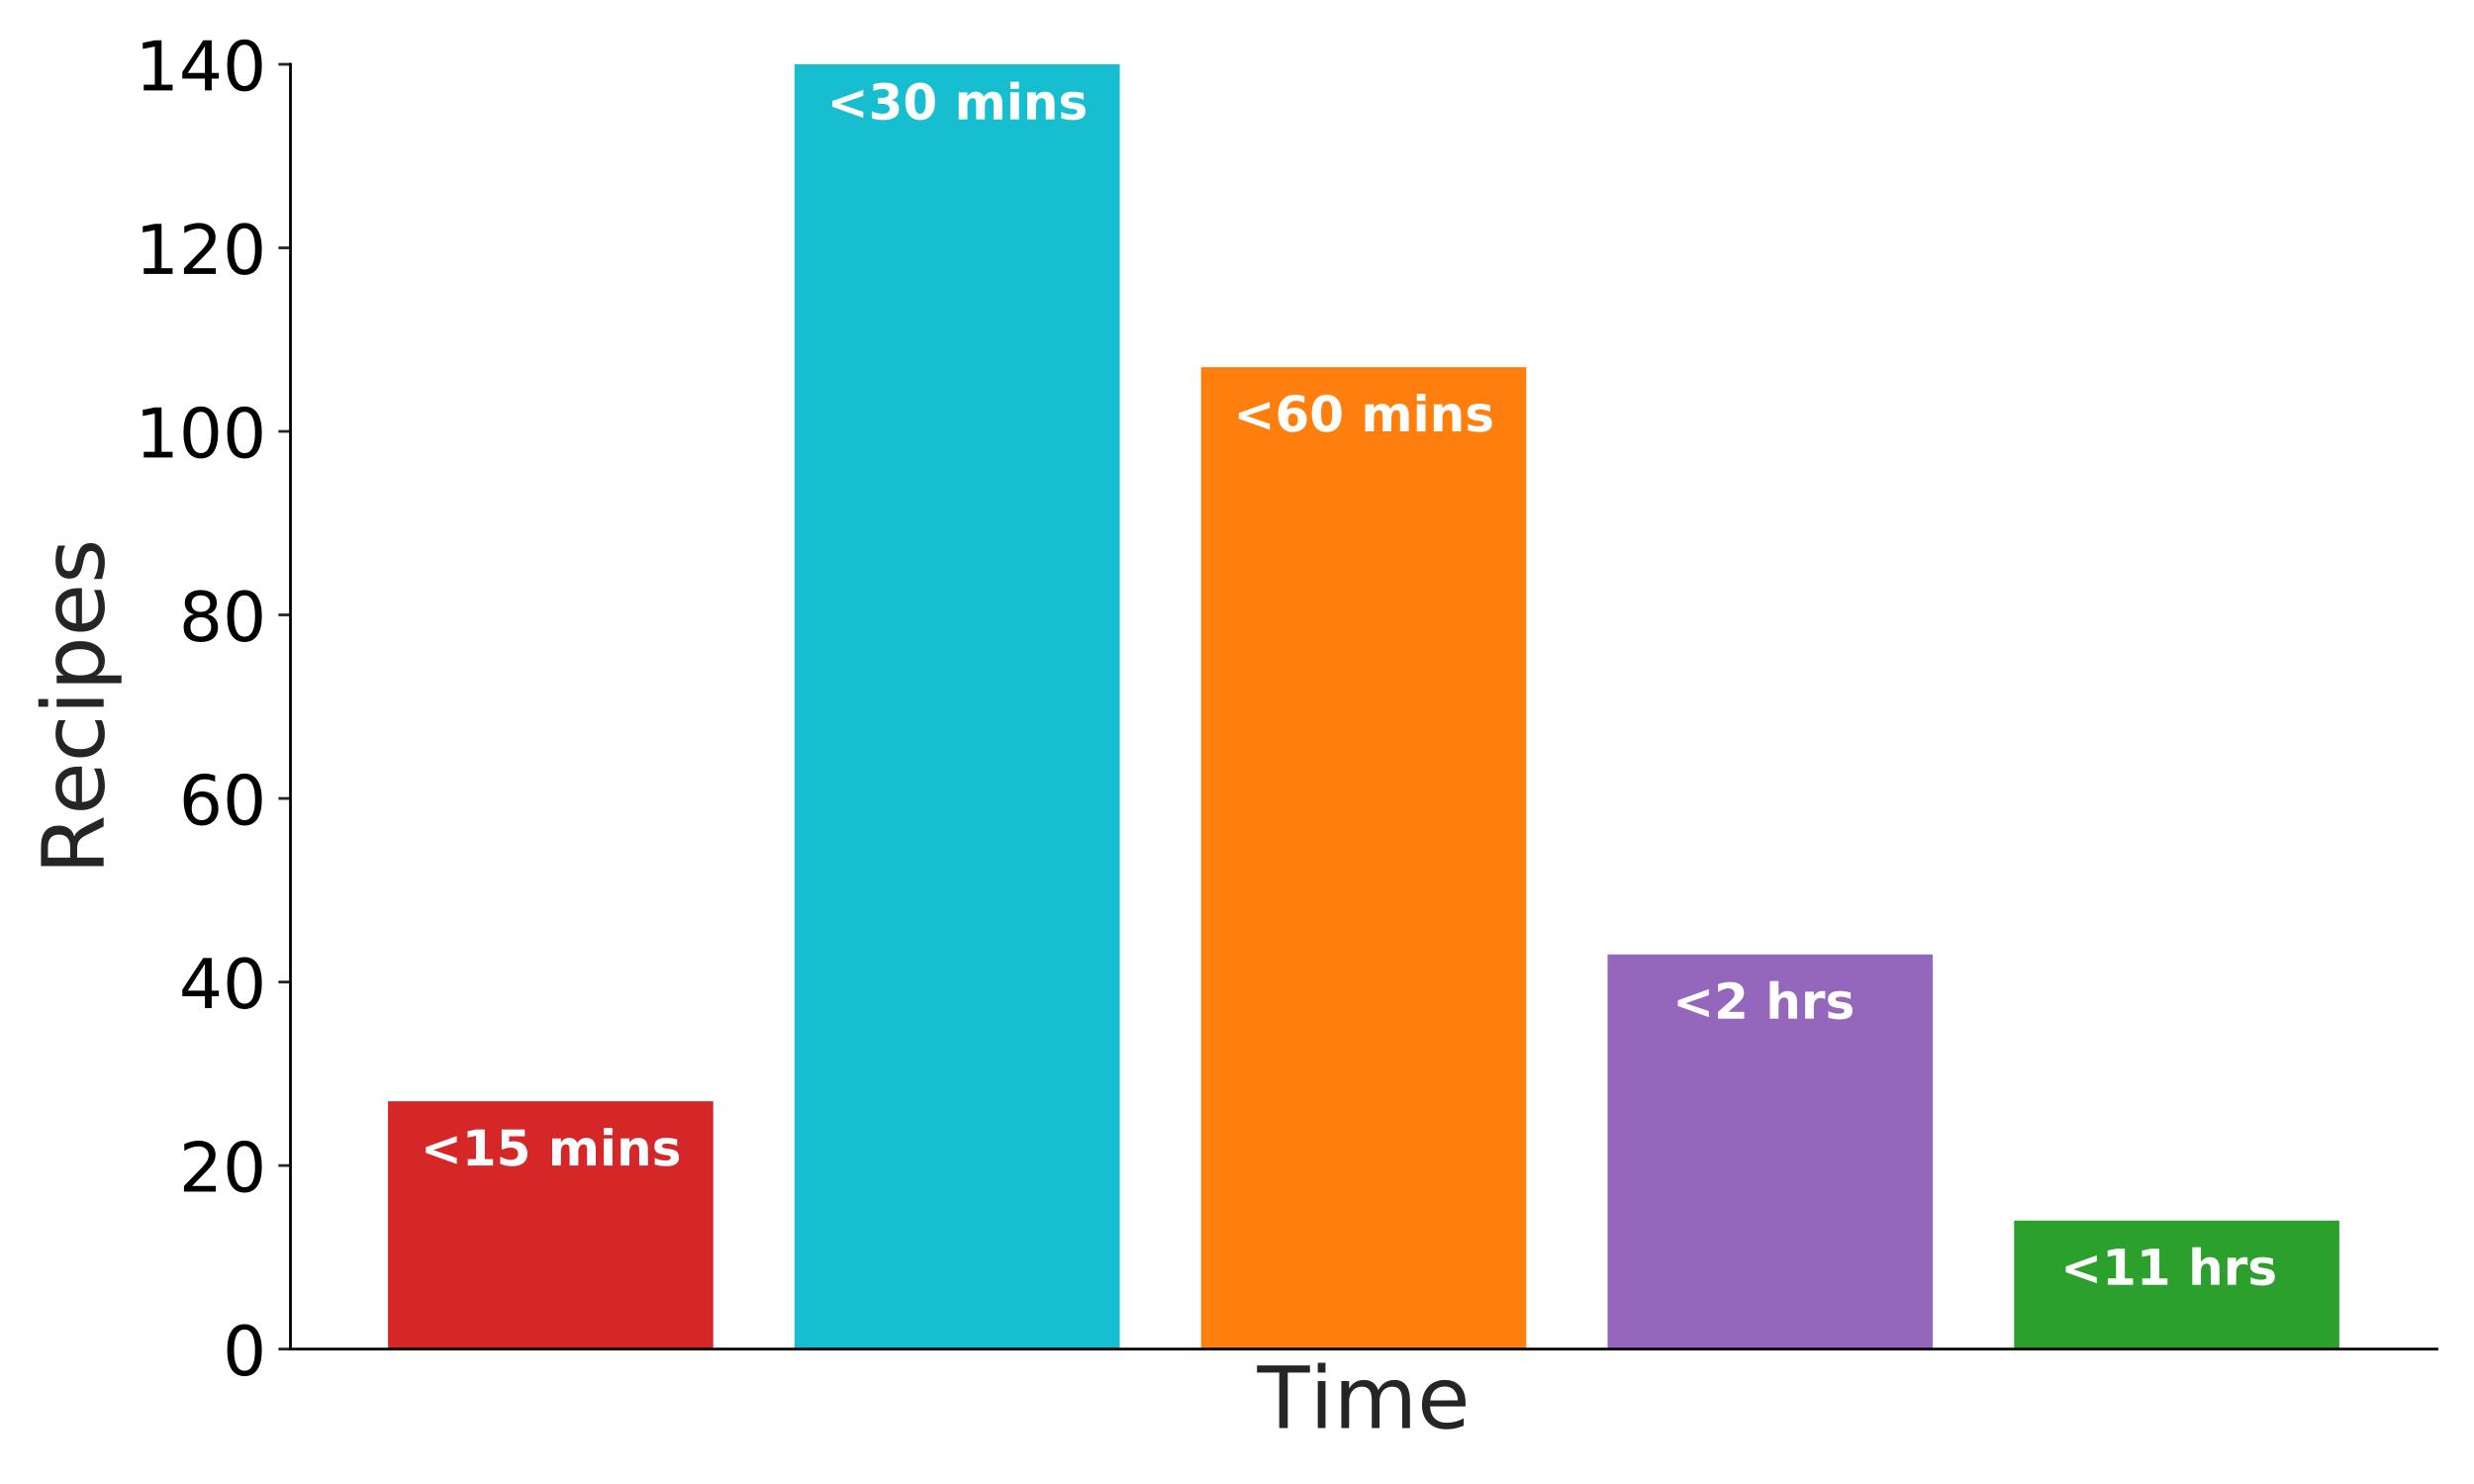
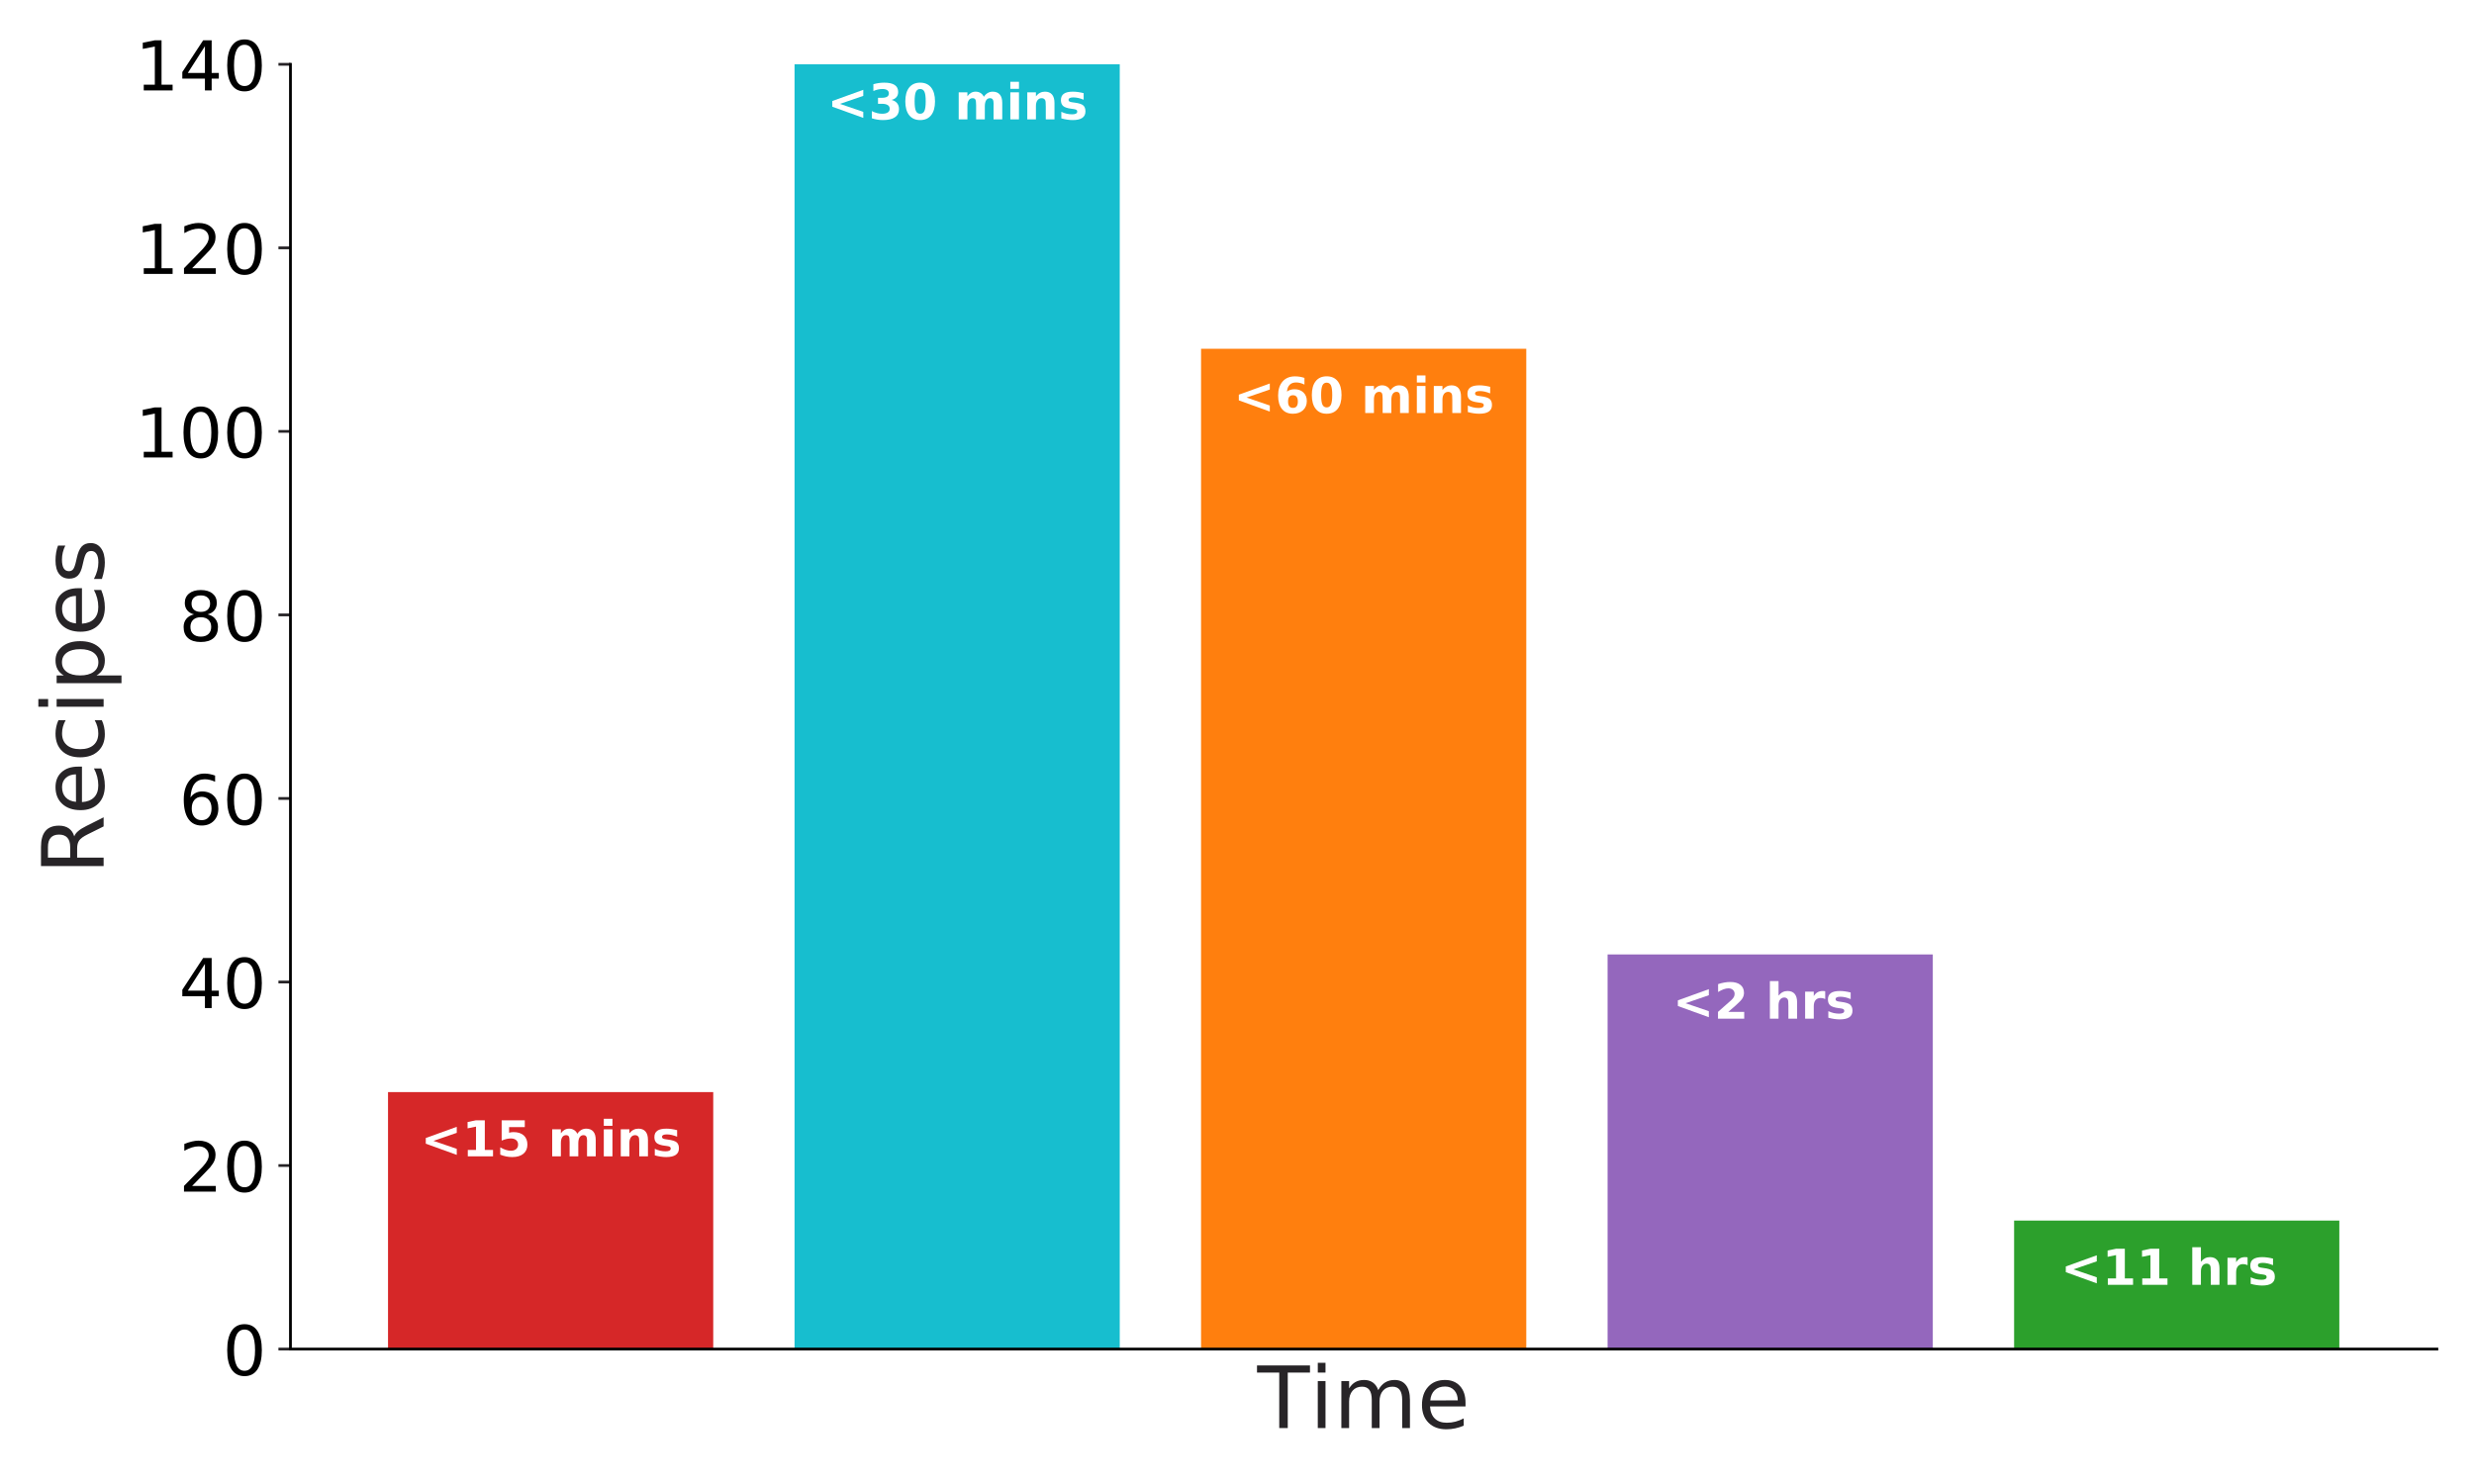
<svg xmlns="http://www.w3.org/2000/svg" xmlns:xlink="http://www.w3.org/1999/xlink" height="432pt" version="1.1" viewBox="0 0 720 432" width="720pt">
  <defs>
    <style type="text/css">
*{stroke-linecap:butt;stroke-linejoin:round;white-space:pre;}
  </style>
  </defs>
  <g id="figure_1">
    <g id="patch_1">
      <path d="M 0 432  L 720 432  L 720 0  L 0 0  z " style="fill:#ffffff;" />
    </g>
    <g id="axes_1">
      <g id="patch_2">
        <path d="M 84.53 392.72  L 709.2 392.72  L 709.2 18.72  L 84.53 18.72  z " style="fill:#ffffff;" />
      </g>
      <g id="patch_3">
-         <path clip-path="url(#p1803ccd52c)" d="M 112.924 392.72  L 207.571 392.72  L 207.571 320.591  L 112.924 320.591  z " style="fill:#d62728;" />
+         <path clip-path="url(#p303e8e3da7)" d="M 112.924 392.72  L 207.571 392.72  L 207.571 317.92  L 112.924 317.92  z " style="fill:#d62728;" />
      </g>
      <g id="patch_4">
-         <path clip-path="url(#p1803ccd52c)" d="M 231.233 392.72  L 325.88 392.72  L 325.88 16.049  L 231.233 16.049  z " style="fill:#17becf;" />
+         <path clip-path="url(#p303e8e3da7)" d="M 231.233 392.72  L 325.88 392.72  L 325.88 16.049  L 231.233 16.049  z " style="fill:#17becf;" />
      </g>
      <g id="patch_5">
-         <path clip-path="url(#p1803ccd52c)" d="M 349.542 392.72  L 444.188 392.72  L 444.188 106.877  L 349.542 106.877  z " style="fill:#ff7f0e;" />
+         <path clip-path="url(#p303e8e3da7)" d="M 349.542 392.72  L 444.188 392.72  L 444.188 101.534  L 349.542 101.534  z " style="fill:#ff7f0e;" />
      </g>
      <g id="patch_6">
-         <path clip-path="url(#p1803ccd52c)" d="M 467.85 392.72  L 562.497 392.72  L 562.497 277.849  L 467.85 277.849  z " style="fill:#9467bd;" />
+         <path clip-path="url(#p303e8e3da7)" d="M 467.85 392.72  L 562.497 392.72  L 562.497 277.849  L 467.85 277.849  z " style="fill:#9467bd;" />
      </g>
      <g id="patch_7">
-         <path clip-path="url(#p1803ccd52c)" d="M 586.159 392.72  L 680.806 392.72  L 680.806 355.32  L 586.159 355.32  z " style="fill:#2ca02c;" />
+         <path clip-path="url(#p303e8e3da7)" d="M 586.159 392.72  L 680.806 392.72  L 680.806 355.32  L 586.159 355.32  z " style="fill:#2ca02c;" />
      </g>
      <g id="matplotlib.axis_1">
        <g id="text_1">
          <defs>
            <path d="M -0.297 72.906  L 61.375 72.906  L 61.375 64.594  L 35.5 64.594  L 35.5 0  L 25.594 0  L 25.594 64.594  L -0.297 64.594  z " id="DejaVuSans-84" />
            <path d="M 9.422 54.688  L 18.406 54.688  L 18.406 0  L 9.422 0  z M 9.422 75.984  L 18.406 75.984  L 18.406 64.594  L 9.422 64.594  z " id="DejaVuSans-105" />
            <path d="M 52 44.188  Q 55.375 50.25 60.062 53.125  Q 64.75 56 71.094 56  Q 79.641 56 84.281 50.016  Q 88.922 44.047 88.922 33.016  L 88.922 0  L 79.891 0  L 79.891 32.719  Q 79.891 40.578 77.094 44.375  Q 74.312 48.188 68.609 48.188  Q 61.625 48.188 57.562 43.547  Q 53.516 38.922 53.516 30.906  L 53.516 0  L 44.484 0  L 44.484 32.719  Q 44.484 40.625 41.703 44.406  Q 38.922 48.188 33.109 48.188  Q 26.219 48.188 22.156 43.531  Q 18.109 38.875 18.109 30.906  L 18.109 0  L 9.078 0  L 9.078 54.688  L 18.109 54.688  L 18.109 46.188  Q 21.188 51.219 25.484 53.609  Q 29.781 56 35.688 56  Q 41.656 56 45.828 52.969  Q 50 49.953 52 44.188  z " id="DejaVuSans-109" />
            <path d="M 56.203 29.594  L 56.203 25.203  L 14.891 25.203  Q 15.484 15.922 20.484 11.062  Q 25.484 6.203 34.422 6.203  Q 39.594 6.203 44.453 7.469  Q 49.312 8.734 54.109 11.281  L 54.109 2.781  Q 49.266 0.734 44.188 -0.344  Q 39.109 -1.422 33.891 -1.422  Q 20.797 -1.422 13.156 6.188  Q 5.516 13.812 5.516 26.812  Q 5.516 40.234 12.766 48.109  Q 20.016 56 32.328 56  Q 43.359 56 49.781 48.891  Q 56.203 41.797 56.203 29.594  z M 47.219 32.234  Q 47.125 39.594 43.094 43.984  Q 39.062 48.391 32.422 48.391  Q 24.906 48.391 20.391 44.141  Q 15.875 39.891 15.188 32.172  z " id="DejaVuSans-101" />
          </defs>
          <g style="fill:#272427;" transform="translate(365.8963 415.7161)scale(0.25 -0.25)">
            <use xlink:href="#DejaVuSans-84" />
            <use x="61.037" xlink:href="#DejaVuSans-105" />
            <use x="88.82" xlink:href="#DejaVuSans-109" />
            <use x="186.232" xlink:href="#DejaVuSans-101" />
          </g>
        </g>
      </g>
      <g id="matplotlib.axis_2">
        <g id="ytick_1">
          <g id="line2d_1">
            <defs>
-               <path d="M 0 0  L -3.5 0  " id="mfa06b12f9b" style="stroke:#272427;stroke-width:0.8;" />
-             </defs>
-             <g>
-               <use style="fill:#272427;stroke:#272427;stroke-width:0.8;" x="84.53" xlink:href="#mfa06b12f9b" y="392.72" />
+               <path d="M 0 0  L -3.5 0  " id="mea160c3fd2" style="stroke:#272427;stroke-width:0.8;" />
+             </defs>
+             <g>
+               <use style="fill:#272427;stroke:#272427;stroke-width:0.8;" x="84.53" xlink:href="#mea160c3fd2" y="392.72" />
            </g>
          </g>
          <g id="text_2">
            <defs>
              <path d="M 31.781 66.406  Q 24.172 66.406 20.328 58.906  Q 16.5 51.422 16.5 36.375  Q 16.5 21.391 20.328 13.891  Q 24.172 6.391 31.781 6.391  Q 39.453 6.391 43.281 13.891  Q 47.125 21.391 47.125 36.375  Q 47.125 51.422 43.281 58.906  Q 39.453 66.406 31.781 66.406  z M 31.781 74.219  Q 44.047 74.219 50.516 64.516  Q 56.984 54.828 56.984 36.375  Q 56.984 17.969 50.516 8.266  Q 44.047 -1.422 31.781 -1.422  Q 19.531 -1.422 13.062 8.266  Q 6.594 17.969 6.594 36.375  Q 6.594 54.828 13.062 64.516  Q 19.531 74.219 31.781 74.219  z " id="DejaVuSans-48" />
            </defs>
            <g transform="translate(64.805 400.3184)scale(0.2 -0.2)">
              <use xlink:href="#DejaVuSans-48" />
            </g>
          </g>
        </g>
        <g id="ytick_2">
          <g id="line2d_2">
            <g>
-               <use style="fill:#272427;stroke:#272427;stroke-width:0.8;" x="84.53" xlink:href="#mfa06b12f9b" y="339.291" />
+               <use style="fill:#272427;stroke:#272427;stroke-width:0.8;" x="84.53" xlink:href="#mea160c3fd2" y="339.291" />
            </g>
          </g>
          <g id="text_3">
            <defs>
              <path d="M 19.188 8.297  L 53.609 8.297  L 53.609 0  L 7.328 0  L 7.328 8.297  Q 12.938 14.109 22.625 23.891  Q 32.328 33.688 34.812 36.531  Q 39.547 41.844 41.422 45.531  Q 43.312 49.219 43.312 52.781  Q 43.312 58.594 39.234 62.25  Q 35.156 65.922 28.609 65.922  Q 23.969 65.922 18.812 64.312  Q 13.672 62.703 7.812 59.422  L 7.812 69.391  Q 13.766 71.781 18.938 73  Q 24.125 74.219 28.422 74.219  Q 39.75 74.219 46.484 68.547  Q 53.219 62.891 53.219 53.422  Q 53.219 48.922 51.531 44.891  Q 49.859 40.875 45.406 35.406  Q 44.188 33.984 37.641 27.219  Q 31.109 20.453 19.188 8.297  z " id="DejaVuSans-50" />
            </defs>
            <g transform="translate(52.08 346.8899)scale(0.2 -0.2)">
              <use xlink:href="#DejaVuSans-50" />
              <use x="63.623" xlink:href="#DejaVuSans-48" />
            </g>
          </g>
        </g>
        <g id="ytick_3">
          <g id="line2d_3">
            <g>
-               <use style="fill:#272427;stroke:#272427;stroke-width:0.8;" x="84.53" xlink:href="#mfa06b12f9b" y="285.863" />
+               <use style="fill:#272427;stroke:#272427;stroke-width:0.8;" x="84.53" xlink:href="#mea160c3fd2" y="285.863" />
            </g>
          </g>
          <g id="text_4">
            <defs>
              <path d="M 37.797 64.312  L 12.891 25.391  L 37.797 25.391  z M 35.203 72.906  L 47.609 72.906  L 47.609 25.391  L 58.016 25.391  L 58.016 17.188  L 47.609 17.188  L 47.609 0  L 37.797 0  L 37.797 17.188  L 4.891 17.188  L 4.891 26.703  z " id="DejaVuSans-52" />
            </defs>
            <g transform="translate(52.08 293.4613)scale(0.2 -0.2)">
              <use xlink:href="#DejaVuSans-52" />
              <use x="63.623" xlink:href="#DejaVuSans-48" />
            </g>
          </g>
        </g>
        <g id="ytick_4">
          <g id="line2d_4">
            <g>
-               <use style="fill:#272427;stroke:#272427;stroke-width:0.8;" x="84.53" xlink:href="#mfa06b12f9b" y="232.434" />
+               <use style="fill:#272427;stroke:#272427;stroke-width:0.8;" x="84.53" xlink:href="#mea160c3fd2" y="232.434" />
            </g>
          </g>
          <g id="text_5">
            <defs>
              <path d="M 33.016 40.375  Q 26.375 40.375 22.484 35.828  Q 18.609 31.297 18.609 23.391  Q 18.609 15.531 22.484 10.953  Q 26.375 6.391 33.016 6.391  Q 39.656 6.391 43.531 10.953  Q 47.406 15.531 47.406 23.391  Q 47.406 31.297 43.531 35.828  Q 39.656 40.375 33.016 40.375  z M 52.594 71.297  L 52.594 62.312  Q 48.875 64.062 45.094 64.984  Q 41.312 65.922 37.594 65.922  Q 27.828 65.922 22.672 59.328  Q 17.531 52.734 16.797 39.406  Q 19.672 43.656 24.016 45.922  Q 28.375 48.188 33.594 48.188  Q 44.578 48.188 50.953 41.516  Q 57.328 34.859 57.328 23.391  Q 57.328 12.156 50.688 5.359  Q 44.047 -1.422 33.016 -1.422  Q 20.359 -1.422 13.672 8.266  Q 6.984 17.969 6.984 36.375  Q 6.984 53.656 15.188 63.938  Q 23.391 74.219 37.203 74.219  Q 40.922 74.219 44.703 73.484  Q 48.484 72.75 52.594 71.297  z " id="DejaVuSans-54" />
            </defs>
            <g transform="translate(52.08 240.0327)scale(0.2 -0.2)">
              <use xlink:href="#DejaVuSans-54" />
              <use x="63.623" xlink:href="#DejaVuSans-48" />
            </g>
          </g>
        </g>
        <g id="ytick_5">
          <g id="line2d_5">
            <g>
-               <use style="fill:#272427;stroke:#272427;stroke-width:0.8;" x="84.53" xlink:href="#mfa06b12f9b" y="179.006" />
+               <use style="fill:#272427;stroke:#272427;stroke-width:0.8;" x="84.53" xlink:href="#mea160c3fd2" y="179.006" />
            </g>
          </g>
          <g id="text_6">
            <defs>
              <path d="M 31.781 34.625  Q 24.75 34.625 20.719 30.859  Q 16.703 27.094 16.703 20.516  Q 16.703 13.922 20.719 10.156  Q 24.75 6.391 31.781 6.391  Q 38.812 6.391 42.859 10.172  Q 46.922 13.969 46.922 20.516  Q 46.922 27.094 42.891 30.859  Q 38.875 34.625 31.781 34.625  z M 21.922 38.812  Q 15.578 40.375 12.031 44.719  Q 8.5 49.078 8.5 55.328  Q 8.5 64.062 14.719 69.141  Q 20.953 74.219 31.781 74.219  Q 42.672 74.219 48.875 69.141  Q 55.078 64.062 55.078 55.328  Q 55.078 49.078 51.531 44.719  Q 48 40.375 41.703 38.812  Q 48.828 37.156 52.797 32.312  Q 56.781 27.484 56.781 20.516  Q 56.781 9.906 50.312 4.234  Q 43.844 -1.422 31.781 -1.422  Q 19.734 -1.422 13.25 4.234  Q 6.781 9.906 6.781 20.516  Q 6.781 27.484 10.781 32.312  Q 14.797 37.156 21.922 38.812  z M 18.312 54.391  Q 18.312 48.734 21.844 45.562  Q 25.391 42.391 31.781 42.391  Q 38.141 42.391 41.719 45.562  Q 45.312 48.734 45.312 54.391  Q 45.312 60.062 41.719 63.234  Q 38.141 66.406 31.781 66.406  Q 25.391 66.406 21.844 63.234  Q 18.312 60.062 18.312 54.391  z " id="DejaVuSans-56" />
            </defs>
            <g transform="translate(52.08 186.6042)scale(0.2 -0.2)">
              <use xlink:href="#DejaVuSans-56" />
              <use x="63.623" xlink:href="#DejaVuSans-48" />
            </g>
          </g>
        </g>
        <g id="ytick_6">
          <g id="line2d_6">
            <g>
-               <use style="fill:#272427;stroke:#272427;stroke-width:0.8;" x="84.53" xlink:href="#mfa06b12f9b" y="125.577" />
+               <use style="fill:#272427;stroke:#272427;stroke-width:0.8;" x="84.53" xlink:href="#mea160c3fd2" y="125.577" />
            </g>
          </g>
          <g id="text_7">
            <defs>
              <path d="M 12.406 8.297  L 28.516 8.297  L 28.516 63.922  L 10.984 60.406  L 10.984 69.391  L 28.422 72.906  L 38.281 72.906  L 38.281 8.297  L 54.391 8.297  L 54.391 0  L 12.406 0  z " id="DejaVuSans-49" />
            </defs>
            <g transform="translate(39.355 133.1756)scale(0.2 -0.2)">
              <use xlink:href="#DejaVuSans-49" />
              <use x="63.623" xlink:href="#DejaVuSans-48" />
              <use x="127.246" xlink:href="#DejaVuSans-48" />
            </g>
          </g>
        </g>
        <g id="ytick_7">
          <g id="line2d_7">
            <g>
-               <use style="fill:#272427;stroke:#272427;stroke-width:0.8;" x="84.53" xlink:href="#mfa06b12f9b" y="72.149" />
+               <use style="fill:#272427;stroke:#272427;stroke-width:0.8;" x="84.53" xlink:href="#mea160c3fd2" y="72.149" />
            </g>
          </g>
          <g id="text_8">
            <g transform="translate(39.355 79.74701)scale(0.2 -0.2)">
              <use xlink:href="#DejaVuSans-49" />
              <use x="63.623" xlink:href="#DejaVuSans-50" />
              <use x="127.246" xlink:href="#DejaVuSans-48" />
            </g>
          </g>
        </g>
        <g id="ytick_8">
          <g id="line2d_8">
            <g>
-               <use style="fill:#272427;stroke:#272427;stroke-width:0.8;" x="84.53" xlink:href="#mfa06b12f9b" y="18.72" />
+               <use style="fill:#272427;stroke:#272427;stroke-width:0.8;" x="84.53" xlink:href="#mea160c3fd2" y="18.72" />
            </g>
          </g>
          <g id="text_9">
            <g transform="translate(39.355 26.31844)scale(0.2 -0.2)">
              <use xlink:href="#DejaVuSans-49" />
              <use x="63.623" xlink:href="#DejaVuSans-52" />
              <use x="127.246" xlink:href="#DejaVuSans-48" />
            </g>
          </g>
        </g>
        <g id="text_10">
          <defs>
            <path d="M 44.391 34.188  Q 47.562 33.109 50.562 29.594  Q 53.562 26.078 56.594 19.922  L 66.609 0  L 56 0  L 46.688 18.703  Q 43.062 26.031 39.672 28.422  Q 36.281 30.812 30.422 30.812  L 19.672 30.812  L 19.672 0  L 9.812 0  L 9.812 72.906  L 32.078 72.906  Q 44.578 72.906 50.734 67.672  Q 56.891 62.453 56.891 51.906  Q 56.891 45.016 53.688 40.469  Q 50.484 35.938 44.391 34.188  z M 19.672 64.797  L 19.672 38.922  L 32.078 38.922  Q 39.203 38.922 42.844 42.219  Q 46.484 45.516 46.484 51.906  Q 46.484 58.297 42.844 61.547  Q 39.203 64.797 32.078 64.797  z " id="DejaVuSans-82" />
            <path d="M 48.781 52.594  L 48.781 44.188  Q 44.969 46.297 41.141 47.344  Q 37.312 48.391 33.406 48.391  Q 24.656 48.391 19.812 42.844  Q 14.984 37.312 14.984 27.297  Q 14.984 17.281 19.812 11.734  Q 24.656 6.203 33.406 6.203  Q 37.312 6.203 41.141 7.25  Q 44.969 8.297 48.781 10.406  L 48.781 2.094  Q 45.016 0.344 40.984 -0.531  Q 36.969 -1.422 32.422 -1.422  Q 20.062 -1.422 12.781 6.344  Q 5.516 14.109 5.516 27.297  Q 5.516 40.672 12.859 48.328  Q 20.219 56 33.016 56  Q 37.156 56 41.109 55.141  Q 45.062 54.297 48.781 52.594  z " id="DejaVuSans-99" />
            <path d="M 18.109 8.203  L 18.109 -20.797  L 9.078 -20.797  L 9.078 54.688  L 18.109 54.688  L 18.109 46.391  Q 20.953 51.266 25.266 53.625  Q 29.594 56 35.594 56  Q 45.562 56 51.781 48.094  Q 58.016 40.188 58.016 27.297  Q 58.016 14.406 51.781 6.484  Q 45.562 -1.422 35.594 -1.422  Q 29.594 -1.422 25.266 0.953  Q 20.953 3.328 18.109 8.203  z M 48.688 27.297  Q 48.688 37.203 44.609 42.844  Q 40.531 48.484 33.406 48.484  Q 26.266 48.484 22.188 42.844  Q 18.109 37.203 18.109 27.297  Q 18.109 17.391 22.188 11.75  Q 26.266 6.109 33.406 6.109  Q 40.531 6.109 44.609 11.75  Q 48.688 17.391 48.688 27.297  z " id="DejaVuSans-112" />
            <path d="M 44.281 53.078  L 44.281 44.578  Q 40.484 46.531 36.375 47.5  Q 32.281 48.484 27.875 48.484  Q 21.188 48.484 17.844 46.438  Q 14.5 44.391 14.5 40.281  Q 14.5 37.156 16.891 35.375  Q 19.281 33.594 26.516 31.984  L 29.594 31.297  Q 39.156 29.25 43.188 25.516  Q 47.219 21.781 47.219 15.094  Q 47.219 7.469 41.188 3.016  Q 35.156 -1.422 24.609 -1.422  Q 20.219 -1.422 15.453 -0.562  Q 10.688 0.297 5.422 2  L 5.422 11.281  Q 10.406 8.688 15.234 7.391  Q 20.062 6.109 24.812 6.109  Q 31.156 6.109 34.562 8.281  Q 37.984 10.453 37.984 14.406  Q 37.984 18.062 35.516 20.016  Q 33.062 21.969 24.703 23.781  L 21.578 24.516  Q 13.234 26.266 9.516 29.906  Q 5.812 33.547 5.812 39.891  Q 5.812 47.609 11.281 51.797  Q 16.75 56 26.812 56  Q 31.781 56 36.172 55.266  Q 40.578 54.547 44.281 53.078  z " id="DejaVuSans-115" />
          </defs>
          <g style="fill:#272427;" transform="translate(30.15578 254.5735)rotate(-90)scale(0.25 -0.25)">
            <use xlink:href="#DejaVuSans-82" />
            <use x="69.42" xlink:href="#DejaVuSans-101" />
            <use x="130.943" xlink:href="#DejaVuSans-99" />
            <use x="185.924" xlink:href="#DejaVuSans-105" />
            <use x="213.707" xlink:href="#DejaVuSans-112" />
            <use x="277.184" xlink:href="#DejaVuSans-101" />
            <use x="338.707" xlink:href="#DejaVuSans-115" />
          </g>
        </g>
      </g>
      <g id="patch_8">
        <path d="M 84.53 392.72  L 84.53 18.72  " style="fill:none;stroke:#000000;stroke-linecap:square;stroke-linejoin:miter;stroke-width:0.8;" />
      </g>
      <g id="patch_9">
        <path d="M 84.53 392.72  L 709.2 392.72  " style="fill:none;stroke:#000000;stroke-linecap:square;stroke-linejoin:miter;stroke-width:0.8;" />
      </g>
      <g id="text_11">
        <defs>
          <path d="M 73.188 47.516  L 26.125 31.297  L 73.188 15.188  L 73.188 2.984  L 10.594 25.594  L 10.594 37.109  L 73.188 59.719  z " id="DejaVuSans-Bold-60" />
          <path d="M 11.719 12.984  L 28.328 12.984  L 28.328 60.109  L 11.281 56.594  L 11.281 69.391  L 28.219 72.906  L 46.094 72.906  L 46.094 12.984  L 62.703 12.984  L 62.703 0  L 11.719 0  z " id="DejaVuSans-Bold-49" />
          <path d="M 10.594 72.906  L 57.328 72.906  L 57.328 59.078  L 25.594 59.078  L 25.594 47.797  Q 27.734 48.391 29.906 48.703  Q 32.078 49.031 34.422 49.031  Q 47.75 49.031 55.172 42.359  Q 62.594 35.688 62.594 23.781  Q 62.594 11.969 54.516 5.266  Q 46.438 -1.422 32.078 -1.422  Q 25.875 -1.422 19.797 -0.219  Q 13.719 0.984 7.719 3.422  L 7.719 18.219  Q 13.672 14.797 19.016 13.078  Q 24.359 11.375 29.109 11.375  Q 35.938 11.375 39.859 14.719  Q 43.797 18.062 43.797 23.781  Q 43.797 29.547 39.859 32.859  Q 35.938 36.188 29.109 36.188  Q 25.047 36.188 20.453 35.125  Q 15.875 34.078 10.594 31.891  z " id="DejaVuSans-Bold-53" />
          <path id="DejaVuSans-Bold-32" />
          <path d="M 59.078 45.609  Q 62.406 50.688 66.969 53.344  Q 71.531 56 77 56  Q 86.422 56 91.359 50.188  Q 96.297 44.391 96.297 33.297  L 96.297 0  L 78.719 0  L 78.719 28.516  Q 78.766 29.156 78.781 29.828  Q 78.812 30.516 78.812 31.781  Q 78.812 37.594 77.094 40.203  Q 75.391 42.828 71.578 42.828  Q 66.609 42.828 63.891 38.719  Q 61.188 34.625 61.078 26.859  L 61.078 0  L 43.5 0  L 43.5 28.516  Q 43.5 37.594 41.938 40.203  Q 40.375 42.828 36.375 42.828  Q 31.344 42.828 28.609 38.703  Q 25.875 34.578 25.875 26.906  L 25.875 0  L 8.297 0  L 8.297 54.688  L 25.875 54.688  L 25.875 46.688  Q 29.109 51.312 33.281 53.656  Q 37.453 56 42.484 56  Q 48.141 56 52.484 53.266  Q 56.844 50.531 59.078 45.609  z " id="DejaVuSans-Bold-109" />
          <path d="M 8.406 54.688  L 25.875 54.688  L 25.875 0  L 8.406 0  z M 8.406 75.984  L 25.875 75.984  L 25.875 61.719  L 8.406 61.719  z " id="DejaVuSans-Bold-105" />
          <path d="M 63.375 33.297  L 63.375 0  L 45.797 0  L 45.797 5.422  L 45.797 25.484  Q 45.797 32.562 45.484 35.25  Q 45.172 37.938 44.391 39.203  Q 43.359 40.922 41.594 41.875  Q 39.844 42.828 37.594 42.828  Q 32.125 42.828 29 38.594  Q 25.875 34.375 25.875 26.906  L 25.875 0  L 8.406 0  L 8.406 54.688  L 25.875 54.688  L 25.875 46.688  Q 29.828 51.469 34.266 53.734  Q 38.719 56 44.094 56  Q 53.562 56 58.469 50.188  Q 63.375 44.391 63.375 33.297  z " id="DejaVuSans-Bold-110" />
          <path d="M 51.125 52.984  L 51.125 39.703  Q 45.516 42.047 40.281 43.219  Q 35.062 44.391 30.422 44.391  Q 25.438 44.391 23.016 43.141  Q 20.609 41.891 20.609 39.312  Q 20.609 37.203 22.438 36.078  Q 24.266 34.969 29 34.422  L 32.078 33.984  Q 45.516 32.281 50.141 28.375  Q 54.781 24.469 54.781 16.109  Q 54.781 7.375 48.328 2.969  Q 41.891 -1.422 29.109 -1.422  Q 23.688 -1.422 17.891 -0.562  Q 12.109 0.297 6 2  L 6 15.281  Q 11.234 12.75 16.719 11.469  Q 22.219 10.203 27.875 10.203  Q 33.016 10.203 35.594 11.609  Q 38.188 13.031 38.188 15.828  Q 38.188 18.172 36.406 19.312  Q 34.625 20.453 29.297 21.094  L 26.219 21.484  Q 14.547 22.953 9.859 26.906  Q 5.172 30.859 5.172 38.922  Q 5.172 47.609 11.125 51.797  Q 17.094 56 29.391 56  Q 34.234 56 39.547 55.266  Q 44.875 54.547 51.125 52.984  z " id="DejaVuSans-Bold-115" />
        </defs>
-         <g style="fill:#ffffff;" transform="translate(122.3888 339.2914)scale(0.144 -0.144)">
+         <g style="fill:#ffffff;" transform="translate(122.3888 336.62)scale(0.144 -0.144)">
          <use xlink:href="#DejaVuSans-Bold-60" />
          <use x="83.789" xlink:href="#DejaVuSans-Bold-49" />
          <use x="153.369" xlink:href="#DejaVuSans-Bold-53" />
          <use x="222.949" xlink:href="#DejaVuSans-Bold-32" />
          <use x="257.764" xlink:href="#DejaVuSans-Bold-109" />
          <use x="361.963" xlink:href="#DejaVuSans-Bold-105" />
          <use x="396.24" xlink:href="#DejaVuSans-Bold-110" />
          <use x="467.432" xlink:href="#DejaVuSans-Bold-115" />
        </g>
      </g>
      <g id="text_12">
        <defs>
          <path d="M 46.578 39.312  Q 53.953 37.406 57.781 32.688  Q 61.625 27.984 61.625 20.703  Q 61.625 9.859 53.312 4.219  Q 45.016 -1.422 29.109 -1.422  Q 23.484 -1.422 17.844 -0.516  Q 12.203 0.391 6.688 2.203  L 6.688 16.703  Q 11.969 14.062 17.156 12.719  Q 22.359 11.375 27.391 11.375  Q 34.859 11.375 38.844 13.953  Q 42.828 16.547 42.828 21.391  Q 42.828 26.375 38.75 28.938  Q 34.672 31.5 26.703 31.5  L 19.188 31.5  L 19.188 43.609  L 27.094 43.609  Q 34.188 43.609 37.641 45.828  Q 41.109 48.047 41.109 52.594  Q 41.109 56.781 37.734 59.078  Q 34.375 61.375 28.219 61.375  Q 23.688 61.375 19.047 60.344  Q 14.406 59.328 9.812 57.328  L 9.812 71.094  Q 15.375 72.656 20.844 73.438  Q 26.312 74.219 31.594 74.219  Q 45.797 74.219 52.844 69.547  Q 59.906 64.891 59.906 55.516  Q 59.906 49.125 56.531 45.047  Q 53.172 40.969 46.578 39.312  z " id="DejaVuSans-Bold-51" />
          <path d="M 46 36.531  Q 46 50.203 43.438 55.781  Q 40.875 61.375 34.812 61.375  Q 28.766 61.375 26.172 55.781  Q 23.578 50.203 23.578 36.531  Q 23.578 22.703 26.172 17.031  Q 28.766 11.375 34.812 11.375  Q 40.828 11.375 43.406 17.031  Q 46 22.703 46 36.531  z M 64.797 36.375  Q 64.797 18.266 56.984 8.422  Q 49.172 -1.422 34.812 -1.422  Q 20.406 -1.422 12.594 8.422  Q 4.781 18.266 4.781 36.375  Q 4.781 54.547 12.594 64.375  Q 20.406 74.219 34.812 74.219  Q 49.172 74.219 56.984 64.375  Q 64.797 54.547 64.797 36.375  z " id="DejaVuSans-Bold-48" />
        </defs>
        <g style="fill:#ffffff;" transform="translate(240.6975 34.74857)scale(0.144 -0.144)">
          <use xlink:href="#DejaVuSans-Bold-60" />
          <use x="83.789" xlink:href="#DejaVuSans-Bold-51" />
          <use x="153.369" xlink:href="#DejaVuSans-Bold-48" />
          <use x="222.949" xlink:href="#DejaVuSans-Bold-32" />
          <use x="257.764" xlink:href="#DejaVuSans-Bold-109" />
          <use x="361.963" xlink:href="#DejaVuSans-Bold-105" />
          <use x="396.24" xlink:href="#DejaVuSans-Bold-110" />
          <use x="467.432" xlink:href="#DejaVuSans-Bold-115" />
        </g>
      </g>
      <g id="text_13">
        <defs>
          <path d="M 36.188 35.984  Q 31.25 35.984 28.781 32.781  Q 26.312 29.594 26.312 23.188  Q 26.312 16.797 28.781 13.594  Q 31.25 10.406 36.188 10.406  Q 41.156 10.406 43.625 13.594  Q 46.094 16.797 46.094 23.188  Q 46.094 29.594 43.625 32.781  Q 41.156 35.984 36.188 35.984  z M 59.422 71  L 59.422 57.516  Q 54.781 59.719 50.672 60.766  Q 46.578 61.812 42.672 61.812  Q 34.281 61.812 29.594 57.141  Q 24.906 52.484 24.125 43.312  Q 27.344 45.703 31.094 46.891  Q 34.859 48.094 39.312 48.094  Q 50.484 48.094 57.344 41.547  Q 64.203 35.016 64.203 24.422  Q 64.203 12.703 56.531 5.641  Q 48.875 -1.422 35.984 -1.422  Q 21.781 -1.422 13.984 8.172  Q 6.203 17.781 6.203 35.406  Q 6.203 53.469 15.312 63.797  Q 24.422 74.125 40.281 74.125  Q 45.312 74.125 50.047 73.344  Q 54.781 72.562 59.422 71  z " id="DejaVuSans-Bold-54" />
        </defs>
-         <g style="fill:#ffffff;" transform="translate(359.0062 125.5771)scale(0.144 -0.144)">
+         <g style="fill:#ffffff;" transform="translate(359.0062 120.2343)scale(0.144 -0.144)">
          <use xlink:href="#DejaVuSans-Bold-60" />
          <use x="83.789" xlink:href="#DejaVuSans-Bold-54" />
          <use x="153.369" xlink:href="#DejaVuSans-Bold-48" />
          <use x="222.949" xlink:href="#DejaVuSans-Bold-32" />
          <use x="257.764" xlink:href="#DejaVuSans-Bold-109" />
          <use x="361.963" xlink:href="#DejaVuSans-Bold-105" />
          <use x="396.24" xlink:href="#DejaVuSans-Bold-110" />
          <use x="467.432" xlink:href="#DejaVuSans-Bold-115" />
        </g>
      </g>
      <g id="text_14">
        <defs>
          <path d="M 28.812 13.812  L 60.891 13.812  L 60.891 0  L 7.906 0  L 7.906 13.812  L 34.516 37.312  Q 38.094 40.531 39.797 43.609  Q 41.5 46.688 41.5 50  Q 41.5 55.125 38.062 58.25  Q 34.625 61.375 28.906 61.375  Q 24.516 61.375 19.281 59.5  Q 14.062 57.625 8.109 53.906  L 8.109 69.922  Q 14.453 72.016 20.656 73.109  Q 26.859 74.219 32.812 74.219  Q 45.906 74.219 53.156 68.453  Q 60.406 62.703 60.406 52.391  Q 60.406 46.438 57.328 41.281  Q 54.25 36.141 44.391 27.484  z " id="DejaVuSans-Bold-50" />
          <path d="M 63.375 33.297  L 63.375 0  L 45.797 0  L 45.797 5.422  L 45.797 25.391  Q 45.797 32.562 45.484 35.25  Q 45.172 37.938 44.391 39.203  Q 43.359 40.922 41.594 41.875  Q 39.844 42.828 37.594 42.828  Q 32.125 42.828 29 38.594  Q 25.875 34.375 25.875 26.906  L 25.875 0  L 8.406 0  L 8.406 75.984  L 25.875 75.984  L 25.875 46.688  Q 29.828 51.469 34.266 53.734  Q 38.719 56 44.094 56  Q 53.562 56 58.469 50.188  Q 63.375 44.391 63.375 33.297  z " id="DejaVuSans-Bold-104" />
          <path d="M 49.031 39.797  Q 46.734 40.875 44.453 41.375  Q 42.188 41.891 39.891 41.891  Q 33.156 41.891 29.516 37.562  Q 25.875 33.25 25.875 25.203  L 25.875 0  L 8.406 0  L 8.406 54.688  L 25.875 54.688  L 25.875 45.703  Q 29.25 51.078 33.609 53.531  Q 37.984 56 44.094 56  Q 44.969 56 45.984 55.922  Q 47.016 55.859 48.969 55.609  z " id="DejaVuSans-Bold-114" />
        </defs>
        <g style="fill:#ffffff;" transform="translate(486.7796 296.5486)scale(0.144 -0.144)">
          <use xlink:href="#DejaVuSans-Bold-60" />
          <use x="83.789" xlink:href="#DejaVuSans-Bold-50" />
          <use x="153.369" xlink:href="#DejaVuSans-Bold-32" />
          <use x="188.184" xlink:href="#DejaVuSans-Bold-104" />
          <use x="259.375" xlink:href="#DejaVuSans-Bold-114" />
          <use x="308.691" xlink:href="#DejaVuSans-Bold-115" />
        </g>
      </g>
      <g id="text_15">
        <g style="fill:#ffffff;" transform="translate(599.6799 374.02)scale(0.144 -0.144)">
          <use xlink:href="#DejaVuSans-Bold-60" />
          <use x="83.789" xlink:href="#DejaVuSans-Bold-49" />
          <use x="153.369" xlink:href="#DejaVuSans-Bold-49" />
          <use x="222.949" xlink:href="#DejaVuSans-Bold-32" />
          <use x="257.764" xlink:href="#DejaVuSans-Bold-104" />
          <use x="328.955" xlink:href="#DejaVuSans-Bold-114" />
          <use x="378.271" xlink:href="#DejaVuSans-Bold-115" />
        </g>
      </g>
    </g>
  </g>
  <defs>
-     <clipPath id="p1803ccd52c">
+     <clipPath id="p303e8e3da7">
      <rect height="374" width="624.67" x="84.53" y="18.72" />
    </clipPath>
  </defs>
</svg>
